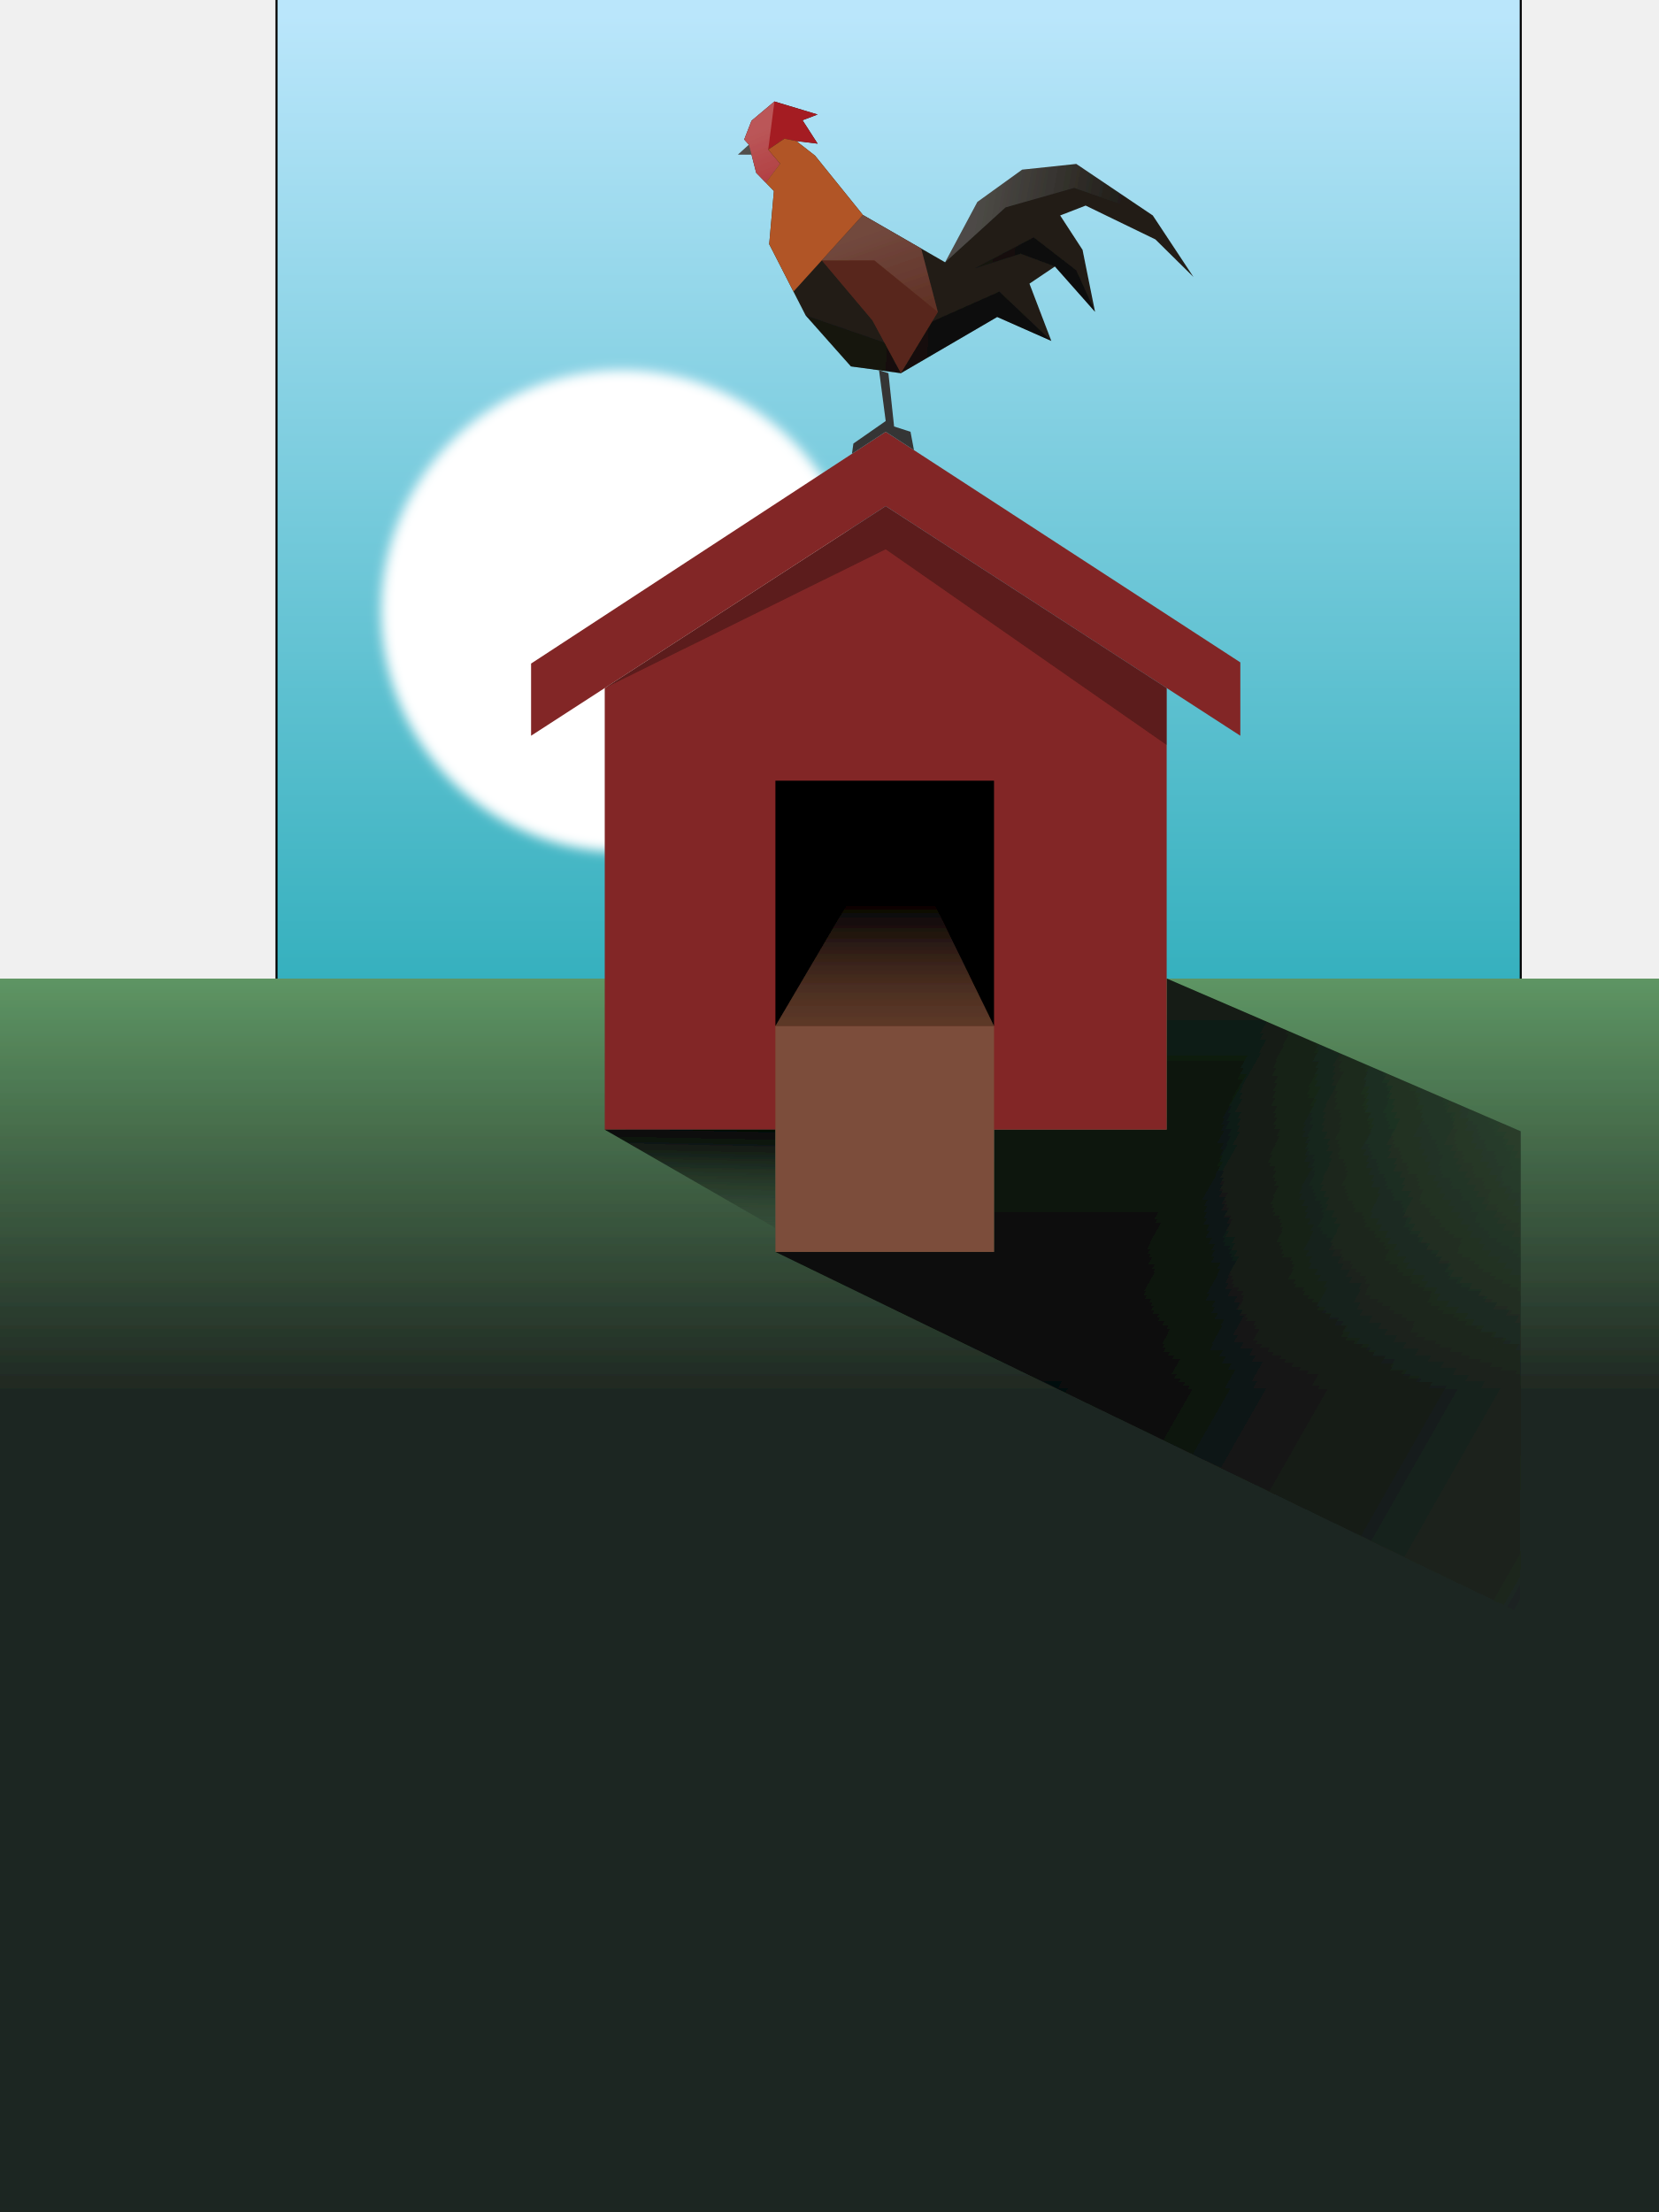
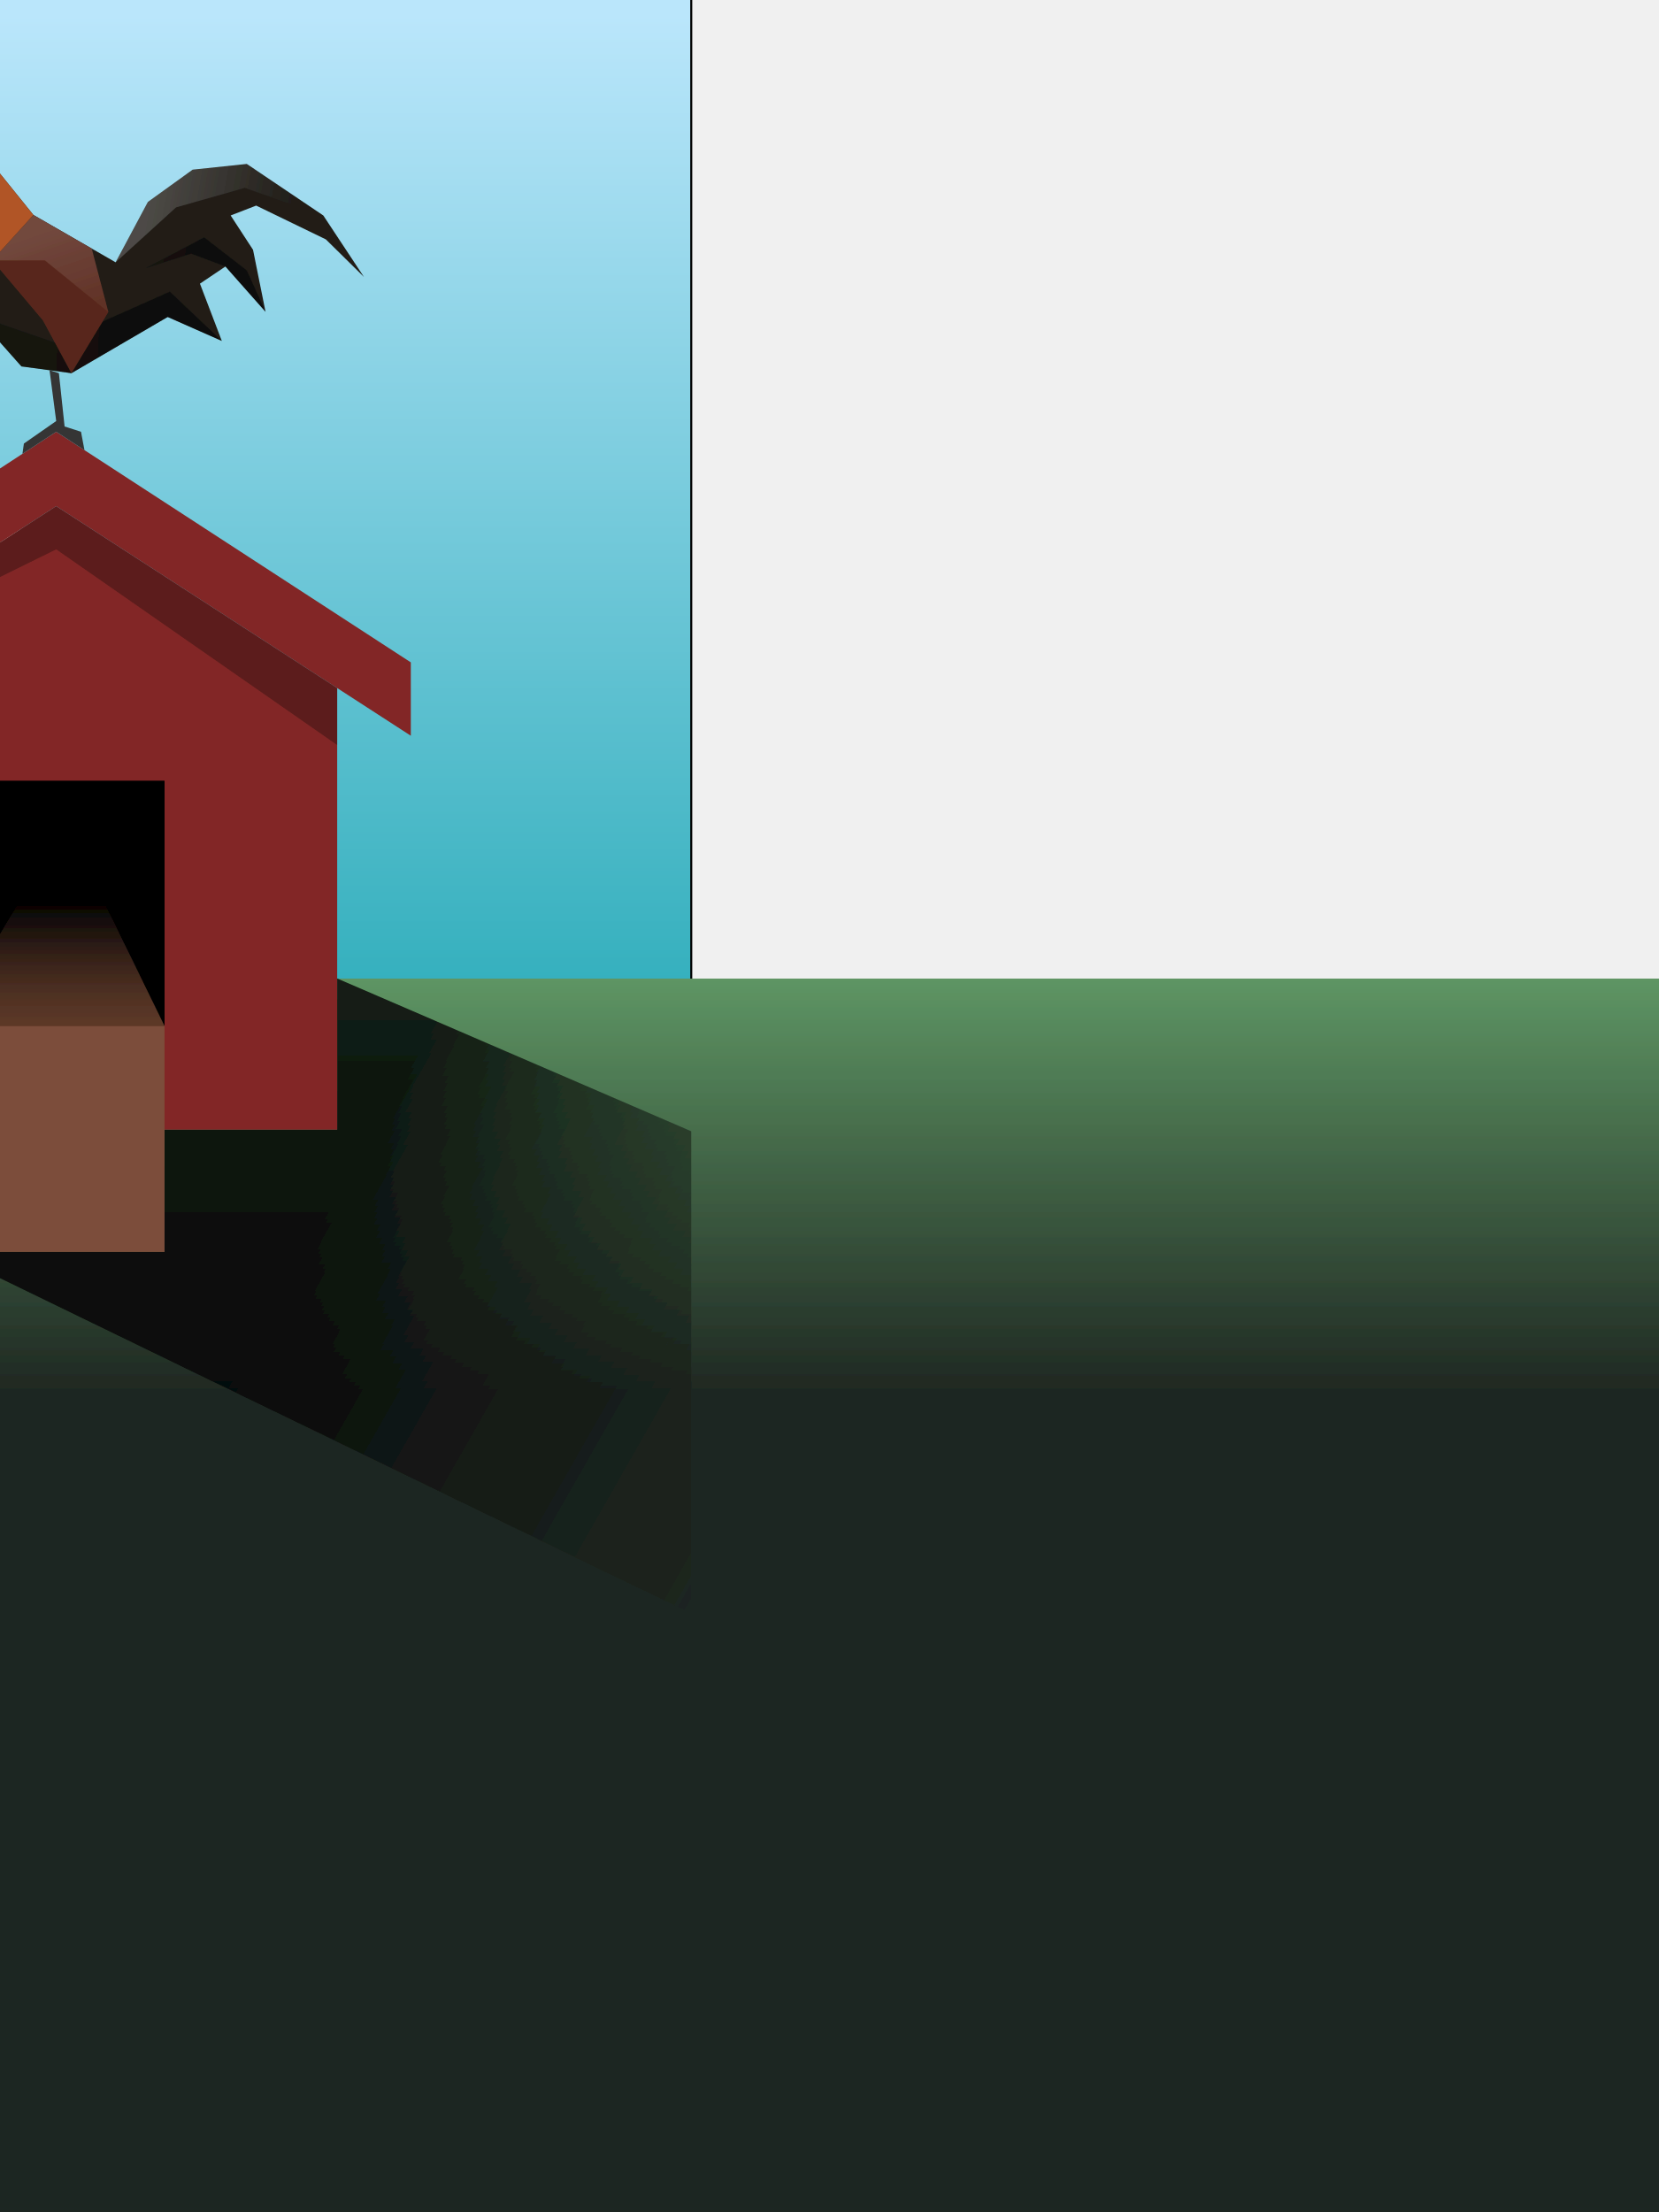
- <svg xmlns="http://www.w3.org/2000/svg" version="1.1" id="Layer_1" x="0px" y="0px" viewBox="-200 20 1200 1600" xml:space="preserve">
+ <svg xmlns="http://www.w3.org/2000/svg" version="1.1" id="Layer_1" x="0px" y="0px" viewBox="400 20 1200 1600" xml:space="preserve">
  <defs>
    <filter id="filter1">
      <feGaussianBlur id="sunBlur" stdDeviation="4" />
    </filter>
    <filter id="filter2">
      <feGaussianBlur id="frontBlur" stdDeviation="0" />
    </filter>
  </defs>
  <g id="Layer_1">
    <linearGradient id="BG_1_" gradientUnits="userSpaceOnUse" x1="450" y1="30.572" x2="450" y2="783.963">
      <stop offset="0" style="stop-color:#BAE6FB" />
      <stop offset="1" style="stop-color:#2BACB9" />
    </linearGradient>
    <rect id="BG" y="-3.02" fill="url(#BG_1_)" stroke="#000000" stroke-width="1.461" stroke-miterlimit="10" width="900" height="1552.911" />
  </g>
  <g id="Layer_3">
    <circle id="sun" fill="#FFFFFF" cx="249.975" cy="461.967" r="174.183" filter="url(#filter1)" />
  </g>
  <g id="Layer_2">
    <g id="front" filter="url(#filter2)">
      <linearGradient id="SVGID_1_" gradientUnits="userSpaceOnUse" x1="402" y1="717.434" x2="402" y2="1026.392">
        <stop offset="0" style="stop-color:#609966" />
        <stop offset="1" style="stop-color:#1F2822" />
      </linearGradient>
      <rect x="-953" y="727.849" fill="url(#SVGID_1_)" width="2710" height="1873.151" />
      <linearGradient id="SVGID_2_" gradientUnits="userSpaceOnUse" x1="641.538" y1="888.229" x2="1094.583" y2="1146.255">
        <stop offset="0" style="stop-color:#000000" />
        <stop offset="1" style="stop-color:#1F2822;stop-opacity:0" />
      </linearGradient>
      <polygon opacity="0.8" fill="url(#SVGID_2_)" points="360.893,925.546 900,1187.289 900,838.275 643.886,727.77 643.886,837.102     519.007,837.102 519.007,925.546   " />
      <polygon fill="#822827" points="643.886,837.102 237.418,837.102 237.418,517.688 440.651,386.113 643.886,517.688   " />
      <g>
        <polygon fill="#822827" points="697.165,552.181 440.651,386.113 184.139,552.181 184.139,499.976 440.651,332.296      697.165,499.117    " />
      </g>
      <rect x="360.893" y="584.698" width="158.114" height="177.385" />
      <polygon fill="#201D18" points="341.71,124.657 333.805,131.81 343.593,131.81 346.981,144.986 359.78,158.162 356.393,196.594     382.745,248.137 415.498,285.03 451.639,289.925 521.284,249.267 560.437,266.584 544.625,225.173 563.071,212.75 592.06,245.502     583.024,200.703 566.837,175.856 585.283,168.703 635.729,193.173 663.211,220.279 633.847,175.856 578.507,138.586     539.355,142.727 506.979,166.068 483.638,209.738 424.157,175.479 389.521,132.563 375.969,122.021 391.404,123.904     380.486,106.963 391.404,102.822 360.157,93.41 343.593,107.34 338.323,120.893   " />
      <polyline fill="#353535" points="435.836,287.785 440.651,324.544 417.282,340.83 416.231,348.259 440.651,332.296     461.106,345.599 458.585,332.296 446.726,328.497 442.604,289.925   " />
      <linearGradient id="SVGID_3_" gradientUnits="userSpaceOnUse" x1="497.344" y1="260.903" x2="229.004" y2="248.062">
        <stop offset="0" style="stop-color:#000000" />
        <stop offset="1" style="stop-color:#000000;stop-opacity:0" />
      </linearGradient>
      <polygon opacity="0.5" fill="url(#SVGID_3_)" points="382.745,248.137 439.7,267.858 522.821,230.914 560.437,266.584     521.284,249.267 451.639,289.925 415.498,285.03   " />
      <polygon fill="#A41E21" points="341.71,124.657 343.593,131.81 346.981,144.986 353.955,152.165 364.33,138.411 355.672,128.232     367.342,120.326 375.969,122.021 391.404,123.904 380.486,106.963 391.404,102.822 360.157,93.41 343.593,107.34 338.323,120.893       " />
      <polygon fill="#59281C" points="394.395,208.334 430.966,251.712 451.639,289.925 478.399,245.688 466.343,199.777     424.157,175.479   " />
      <linearGradient id="SVGID_4_" gradientUnits="userSpaceOnUse" x1="346.416" y1="115.287" x2="380.673" y2="201.121">
        <stop offset="0" style="stop-color:#FFFFFF" />
        <stop offset="1" style="stop-color:#FFFFFF;stop-opacity:0" />
      </linearGradient>
      <polygon opacity="0.25" fill="url(#SVGID_4_)" points="360.157,93.41 355.672,128.232 364.33,138.411 372.989,152.165     369.601,174.162 356.393,196.594 359.78,158.162 346.981,144.986 343.593,131.81 333.805,131.81 341.71,124.657 338.323,120.893     343.593,107.34   " />
      <linearGradient id="SVGID_5_" gradientUnits="userSpaceOnUse" x1="507.284" y1="169.963" x2="609.682" y2="188.034">
        <stop offset="0" style="stop-color:#FFFFFF" />
        <stop offset="1" style="stop-color:#FFFFFF;stop-opacity:0" />
      </linearGradient>
      <polygon opacity="0.2" fill="url(#SVGID_5_)" points="483.638,209.738 527.339,170.02 577.032,155.902 633.847,175.856     578.507,138.586 539.355,142.727 506.979,166.068   " />
      <linearGradient id="SVGID_6_" gradientUnits="userSpaceOnUse" x1="425.379" y1="189.586" x2="455.497" y2="276.926">
        <stop offset="0" style="stop-color:#FFFFFF" />
        <stop offset="1" style="stop-color:#FFFFFF;stop-opacity:0" />
      </linearGradient>
      <polygon opacity="0.15" fill="url(#SVGID_6_)" points="394.395,208.334 432.47,208.334 478.399,245.688 466.343,199.777     424.157,175.479   " />
      <linearGradient id="SVGID_7_" gradientUnits="userSpaceOnUse" x1="545.96" y1="216.083" x2="409.301" y2="201.777">
        <stop offset="0" style="stop-color:#000000" />
        <stop offset="1" style="stop-color:#000000;stop-opacity:0" />
      </linearGradient>
      <polygon opacity="0.5" fill="url(#SVGID_7_)" points="563.071,212.75 538.257,203.525 505.127,214.065 547.668,191.667     578.538,215.572 592.06,245.502   " />
      <linearGradient id="SVGID_8_" gradientUnits="userSpaceOnUse" x1="439.95" y1="759.939" x2="439.95" y2="671.081">
        <stop offset="0" style="stop-color:#5C3827" />
        <stop offset="1" style="stop-color:#84543F;stop-opacity:0" />
      </linearGradient>
      <polygon fill="url(#SVGID_8_)" points="360.893,762.083 416.231,668.082 473.128,668.082 519.007,762.083   " />
      <linearGradient id="SVGID_9_" gradientUnits="userSpaceOnUse" x1="299.96" y1="832.425" x2="298.266" y2="917.126">
        <stop offset="0" style="stop-color:#000000" />
        <stop offset="1" style="stop-color:#1F2822;stop-opacity:0" />
      </linearGradient>
      <polygon fill="url(#SVGID_9_)" points="237.418,837.102 360.893,908.266 360.893,837.102   " />
      <polygon fill="#B15526" points="353.955,152.165 359.78,158.162 356.393,196.594 373.939,230.914 424.157,175.479     389.521,132.563 375.969,122.021 367.342,120.326 355.672,128.232 364.33,138.411   " />
      <polygon opacity="0.3" fill="#020202" points="237.418,517.688 440.651,386.113 643.886,517.688 643.886,558.903 440.651,417.356       " />
      <rect x="360.893" y="762.083" fill="#7C4E3A" width="158.114" height="163.462" />
    </g>
  </g>
  <g id="Layer_4" opacity="0">
    <path fill="#020202" d="M-97-47v1711.425H973V-47H-97z M424.157,666.361H291V451.446h133.157V666.361z M424.157,425.499H291   V210.584h133.157V425.499z M585.586,666.361H452.428V451.446h133.158V666.361z M585.586,425.499H452.428V210.584h133.158V425.499z" />
    <linearGradient id="SVGID_10_" gradientUnits="userSpaceOnUse" x1="305.183" y1="589.572" x2="161.19" y2="634.569">
      <stop offset="0" style="stop-color:#FFFFFF;stop-opacity:0.5" />
      <stop offset="1" style="stop-color:#000000;stop-opacity:0" />
    </linearGradient>
    <polygon opacity="0.3" fill="url(#SVGID_10_)" points="291,451.446 173,500.107 173,773.436 291,666.361  " />
    <path fill="#020202" d="M424.157,666.361" />
    <linearGradient id="SVGID_11_" gradientUnits="userSpaceOnUse" x1="332.119" y1="619.275" x2="278.122" y2="781.267">
      <stop offset="0" style="stop-color:#FFFFFF;stop-opacity:0.5" />
      <stop offset="1" style="stop-color:#000000;stop-opacity:0" />
    </linearGradient>
    <polygon opacity="0.5" fill="url(#SVGID_11_)" points="173,773.436 376.595,773.436 424.157,666.361 291,666.361  " />
    <linearGradient id="SVGID_12_" gradientUnits="userSpaceOnUse" x1="301.907" y1="335.248" x2="126.415" y2="336.748">
      <stop offset="0" style="stop-color:#FFFFFF;stop-opacity:0.5" />
      <stop offset="1" style="stop-color:#000000;stop-opacity:0" />
    </linearGradient>
    <polygon opacity="0.2" fill="url(#SVGID_12_)" points="291,425.499 173,461.109 173,213.621 291,210.584  " />
    <linearGradient id="SVGID_13_" gradientUnits="userSpaceOnUse" x1="25.756" y1="589.572" x2="-118.237" y2="634.569" gradientTransform="matrix(-1 0 0 1 597.1572 0)">
      <stop offset="0" style="stop-color:#FFFFFF;stop-opacity:0.5" />
      <stop offset="1" style="stop-color:#000000;stop-opacity:0" />
    </linearGradient>
    <polygon opacity="0.3" fill="url(#SVGID_13_)" points="585.584,451.446 703.584,500.107 703.584,773.436 585.584,666.361  " />
    <linearGradient id="SVGID_14_" gradientUnits="userSpaceOnUse" x1="52.692" y1="619.275" x2="-1.306" y2="781.267" gradientTransform="matrix(-1 0 0 1 597.1572 0)">
      <stop offset="0" style="stop-color:#FFFFFF;stop-opacity:0.5" />
      <stop offset="1" style="stop-color:#000000;stop-opacity:0" />
    </linearGradient>
    <polygon opacity="0.5" fill="url(#SVGID_14_)" points="703.584,773.436 499.989,773.436 452.428,666.361 585.584,666.361  " />
    <linearGradient id="SVGID_15_" gradientUnits="userSpaceOnUse" x1="22.48" y1="335.248" x2="-153.012" y2="336.748" gradientTransform="matrix(-1 0 0 1 597.1572 0)">
      <stop offset="0" style="stop-color:#FFFFFF;stop-opacity:0.5" />
      <stop offset="1" style="stop-color:#000000;stop-opacity:0" />
    </linearGradient>
    <polygon opacity="0.2" fill="url(#SVGID_15_)" points="585.584,425.499 703.584,461.109 703.584,213.621 585.584,210.584  " />
    <path fill="#020202" d="M452.428,666.361" />
  </g>
</svg>
